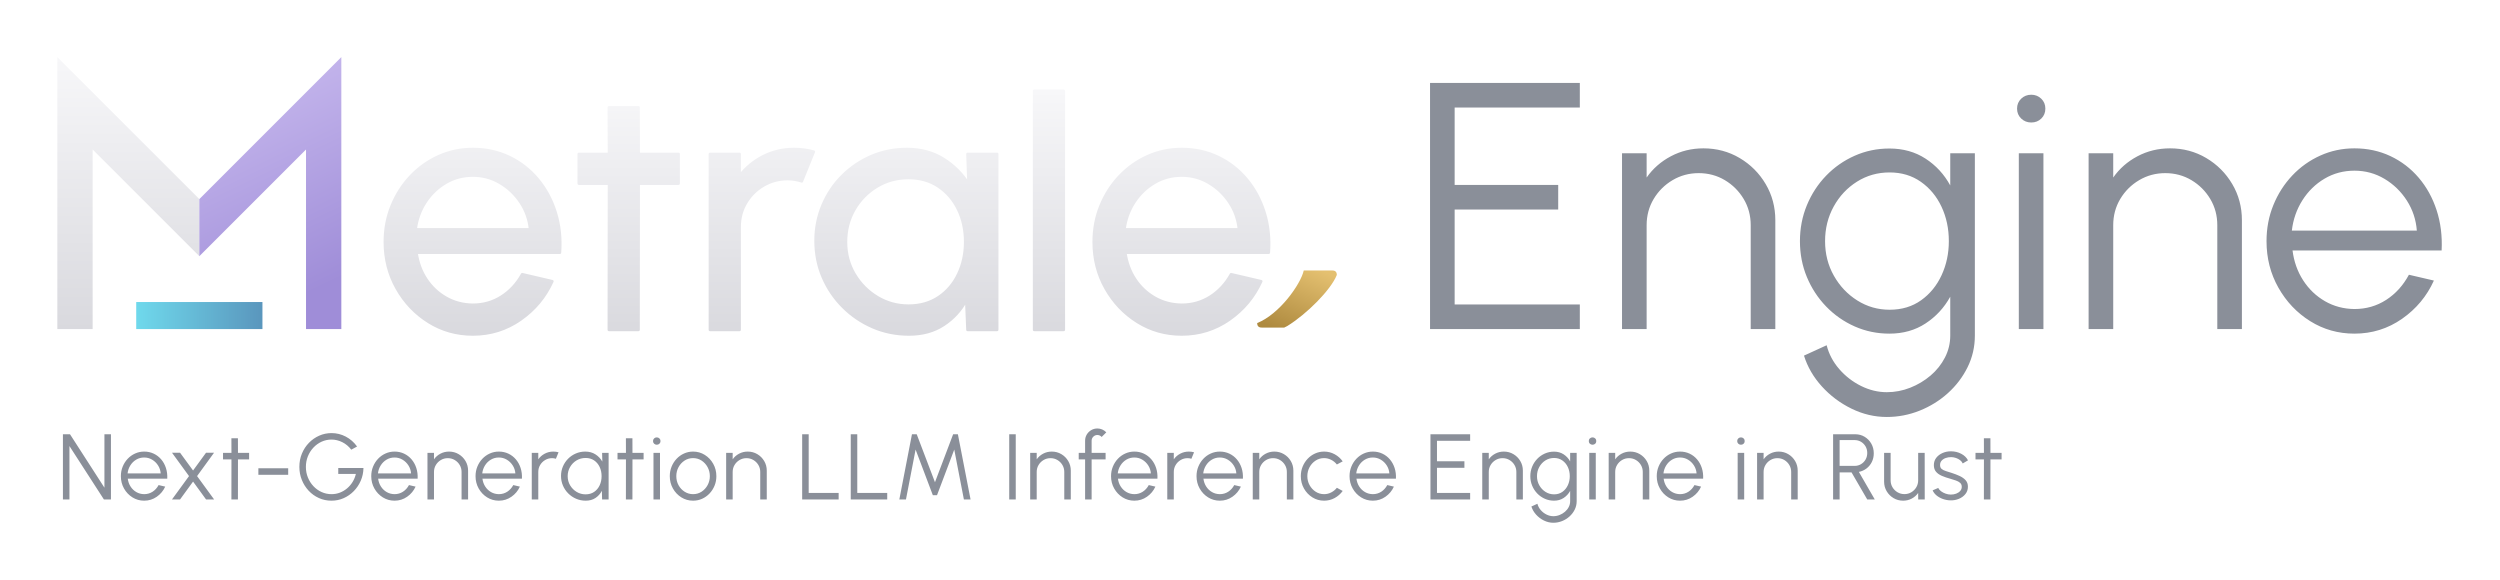
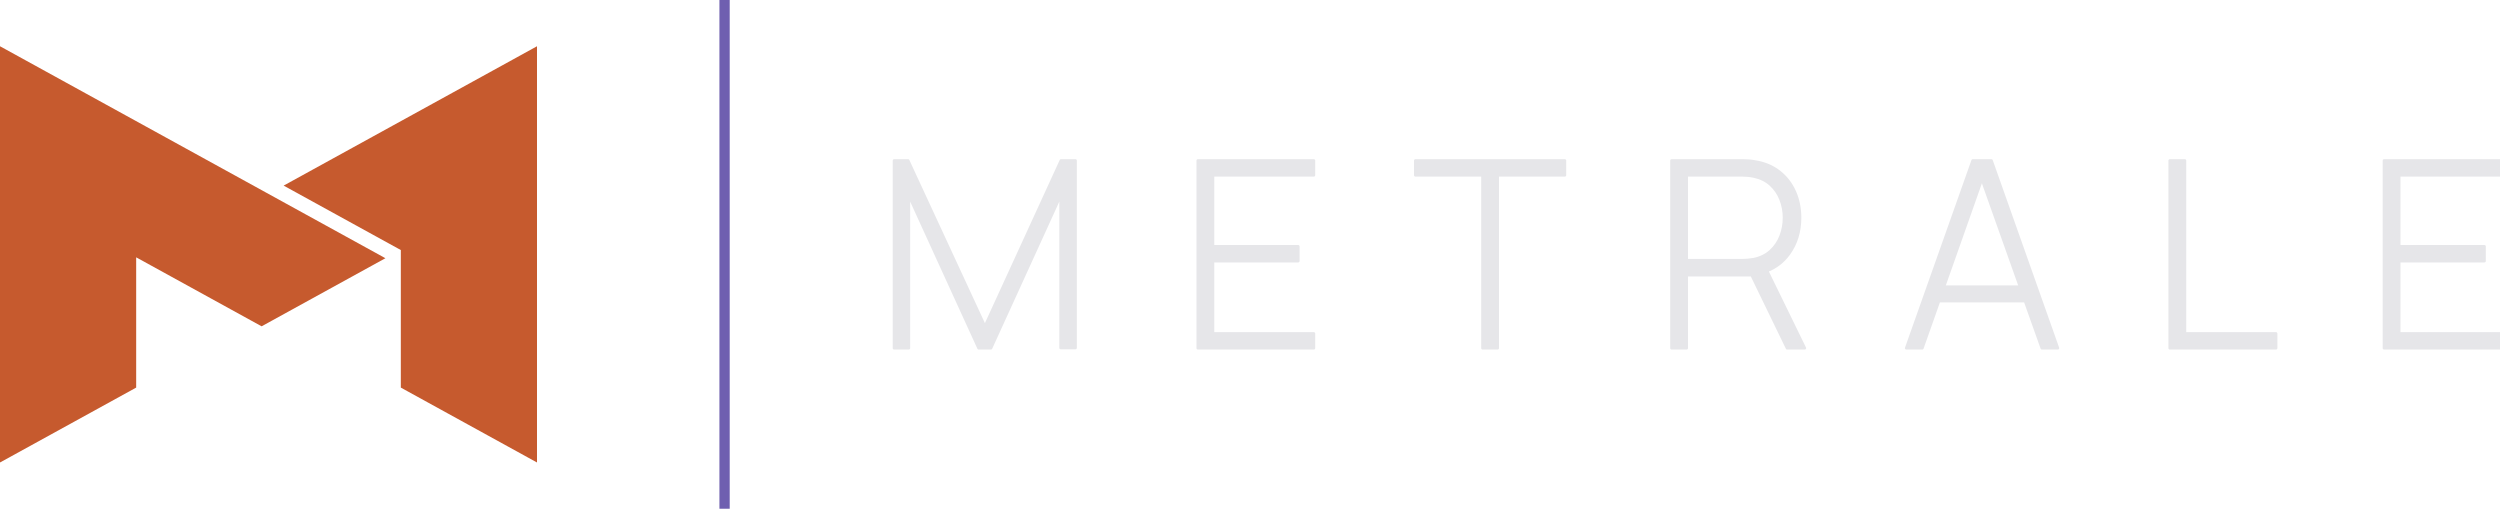
- <svg xmlns="http://www.w3.org/2000/svg" viewBox="-76 -76 3326.9 771.8" width="720" height="167" role="img" aria-label="Metrale Engine">
-   <defs>
-     <linearGradient id="dv" x1="0" y1="0" x2="0.25" y2="1">
-       <stop offset="0" stop-color="#CDBFF1" />
-       <stop offset="1" stop-color="#9F8DD8" />
-     </linearGradient>
-     <linearGradient id="dc" x1="0" y1="0" x2="1" y2="0">
-       <stop offset="0" stop-color="#6FD9EC" />
-       <stop offset="1" stop-color="#5A96BD" />
-     </linearGradient>
-     <linearGradient id="dg" x1="0.8" y1="0" x2="0.2" y2="1">
-       <stop offset="0" stop-color="#E4C070" />
-       <stop offset="1" stop-color="#AE8A3F" />
-     </linearGradient>
-     <linearGradient id="dw" x1="0" y1="0" x2="0" y2="1">
-       <stop offset="0" stop-color="#F7F7F9" />
-       <stop offset="1" stop-color="#D9D9DE" />
-     </linearGradient>
-   </defs>
-   <path d="M0 0L189 189L189 265L47 123L47 362L0 362Z" fill="url(#dw)" />
-   <path d="M378 0L189 189L189 265L331 123L331 362L378 362Z" fill="url(#dv)" />
-   <rect x="105" y="326" width="168" height="36" fill="url(#dc)" />
-   <path d="M553.04 369.08L553.04 369.08Q520.75 369.08 494.19 352.47Q467.63 335.86 451.83 307.89Q436.04 279.93 436.04 246L436.04 246Q436.04 220.26 445.17 197.91Q454.29 175.57 470.32 158.60Q486.35 141.64 507.64 132.04Q528.94 122.45 553.04 122.45L553.04 122.45Q579.48 122.45 601.60 133.09Q623.71 143.74 639.50 162.70Q655.30 181.65 663.14 206.69Q670.98 231.73 668.87 260.27L668.87 260.27L477.93 260.27Q480.73 280.16 491.03 295.73Q501.33 311.29 517.36 320.41Q533.38 329.54 553.04 329.77L553.04 329.77Q574.10 329.77 591.18 318.89Q608.26 308.01 618.79 289.06L618.79 289.06L658.81 298.42Q644.77 329.54 616.45 349.31Q588.14 369.08 553.04 369.08ZM476.76 229.39L476.76 229.39L629.32 229.39Q627.45 209.73 616.69 193.47Q605.92 177.20 589.31 167.38Q572.70 157.55 553.04 157.55L553.04 157.55Q533.38 157.55 517.00 167.14Q500.62 176.74 489.98 193.00Q479.33 209.26 476.76 229.39ZM826.82 129L826.82 168.31L773.70 168.31L773.47 363L734.16 363L734.39 168.31L694.14 168.31L694.14 129L734.39 129L734.16 67L773.47 67L773.70 129L826.82 129ZM908.02 363L868.71 363L868.71 129L908.02 129L908.02 158.25Q920.42 141.87 939.37 132.16Q958.33 122.45 980.56 122.45L980.56 122.45Q994.13 122.45 1006.77 125.96L1006.77 125.96L990.85 165.27Q981.26 162.23 972.13 162.23L972.13 162.23Q954.58 162.23 939.96 170.77Q925.33 179.31 916.68 193.82Q908.02 208.33 908.02 226.11L908.02 226.11L908.02 363ZM1212.92 169.01L1211.52 129L1250.83 129L1250.83 363L1211.52 363L1209.88 323.45Q1198.88 343.81 1179.58 356.45Q1160.27 369.08 1133.59 369.08L1133.59 369.08Q1107.85 369.08 1085.39 359.37Q1062.93 349.66 1045.73 332.46Q1028.53 315.26 1018.93 292.80Q1009.34 270.34 1009.34 244.36L1009.34 244.36Q1009.34 219.32 1018.70 197.09Q1028.06 174.86 1044.79 158.13Q1061.52 141.40 1083.52 131.92Q1105.51 122.45 1130.79 122.45L1130.79 122.45Q1158.40 122.45 1179.22 135.43Q1200.05 148.42 1212.92 169.01L1212.92 169.01ZM1132.89 330.94L1132.89 330.94Q1156.06 330.94 1173.02 319.59Q1189.99 308.24 1199.23 288.82Q1208.47 269.40 1208.47 246L1208.47 246Q1208.47 222.13 1199.11 202.83Q1189.75 183.52 1172.79 172.17Q1155.82 160.82 1132.89 160.82L1132.89 160.82Q1109.73 160.82 1090.77 172.29Q1071.82 183.76 1060.70 203.06Q1049.59 222.37 1049.59 246L1049.59 246Q1049.59 269.63 1061.05 288.94Q1072.52 308.24 1091.47 319.59Q1110.43 330.94 1132.89 330.94ZM1339.51 363L1300.20 363L1300.20 45L1339.51 45L1339.51 363ZM1496.53 369.08L1496.53 369.08Q1464.24 369.08 1437.68 352.47Q1411.12 335.86 1395.32 307.89Q1379.53 279.93 1379.53 246L1379.53 246Q1379.53 220.26 1388.65 197.91Q1397.78 175.57 1413.81 158.60Q1429.84 141.64 1451.13 132.04Q1472.43 122.45 1496.53 122.45L1496.53 122.45Q1522.97 122.45 1545.08 133.09Q1567.20 143.74 1582.99 162.70Q1598.79 181.65 1606.63 206.69Q1614.46 231.73 1612.36 260.27L1612.36 260.27L1421.41 260.27Q1424.22 280.16 1434.52 295.73Q1444.81 311.29 1460.84 320.41Q1476.87 329.54 1496.53 329.77L1496.53 329.77Q1517.59 329.77 1534.67 318.89Q1551.75 308.01 1562.28 289.06L1562.28 289.06L1602.30 298.42Q1588.26 329.54 1559.94 349.31Q1531.63 369.08 1496.53 369.08ZM1420.24 229.39L1420.24 229.39L1572.81 229.39Q1570.94 209.73 1560.18 193.47Q1549.41 177.20 1532.80 167.38Q1516.18 157.55 1496.53 157.55L1496.53 157.55Q1476.87 157.55 1460.49 167.14Q1444.11 176.74 1433.47 193.00Q1422.82 209.26 1420.24 229.39Z" fill="url(#dw)" stroke="url(#dw)" stroke-width="3.6" stroke-linejoin="round" />
-   <path d="M1659 284L1697 284C1701 284 1703 286 1703 290C1695 310 1663 342 1637 358L1633 360L1603 360C1599 360 1597 358 1597 354C1627 342 1655 302 1659 284Z" fill="url(#dg)" />
-   <g transform="translate(1799 362)">
-     <path d="M227.45 0L28.08 0L28.08 -327.6L227.45 -327.6L227.45 -294.84L60.84 -294.84L60.84 -191.88L198.67 -191.88L198.67 -159.12L60.84 -159.12L60.84 -32.76L227.45 -32.76L227.45 0M487.66 -144.85L487.66 -144.85L487.66 0L454.9 0L454.9 -138.29Q454.9 -157.48 445.54 -173.16Q436.18 -188.84 420.5 -198.2Q404.82 -207.56 385.63 -207.56L385.63 -207.56Q366.68 -207.56 350.88 -198.2Q335.09 -188.84 325.73 -173.16Q316.37 -157.48 316.37 -138.29L316.37 -138.29L316.37 0L283.61 0L283.61 -234L316.37 -234L316.37 -201.71Q328.77 -219.49 348.66 -230.02Q368.55 -240.55 391.95 -240.55L391.95 -240.55Q418.39 -240.55 440.15 -227.68Q461.92 -214.81 474.79 -193.05Q487.66 -171.29 487.66 -144.85M720.49 -191.18L720.49 -234L753.25 -234L753.25 8.66Q753.25 31.12 743.54 50.78Q733.82 70.43 717.33 85.29Q700.83 100.15 679.77 108.58Q658.71 117 636.01 117L636.01 117Q611.68 117 588.98 105.89Q566.28 94.77 549.55 76.28Q532.82 57.8 525.8 35.33L525.8 35.33L555.98 21.53Q560.43 39.08 572.72 53.24Q585 67.39 601.73 75.7Q618.46 84.01 636.01 84.01L636.01 84.01Q652.16 84.01 667.25 78.04Q682.34 72.07 694.4 61.78Q706.45 51.48 713.47 37.79Q720.49 24.1 720.49 8.66L720.49 8.66L720.49 -43.06Q708.32 -21.06 687.61 -7.49Q666.9 6.08 639.52 6.08L639.52 6.08Q614.95 6.08 593.31 -3.51Q571.66 -13.1 555.28 -30.07Q538.9 -47.03 529.66 -69.26Q520.42 -91.49 520.42 -117L520.42 -117Q520.42 -142.51 529.66 -164.85Q538.9 -187.2 555.28 -204.17Q571.66 -221.13 593.31 -230.72Q614.95 -240.32 639.52 -240.32L639.52 -240.32Q666.9 -240.32 687.61 -226.86Q708.32 -213.41 720.49 -191.18L720.49 -191.18M639.76 -25.74L639.76 -25.74Q664.09 -25.74 681.76 -38.38Q699.43 -51.01 709.02 -71.84Q718.61 -92.66 718.61 -117L718.61 -117Q718.61 -142.04 708.9 -162.75Q699.19 -183.46 681.41 -195.98Q663.62 -208.49 639.76 -208.49L639.76 -208.49Q615.89 -208.49 596.35 -196.21Q576.81 -183.92 565.34 -163.1Q553.88 -142.27 553.88 -117L553.88 -117Q553.88 -91.73 565.58 -71.02Q577.28 -50.31 596.82 -38.03Q616.36 -25.74 639.76 -25.74M811.75 0L811.75 -234L844.51 -234L844.51 0L811.75 0M828.36 -274.95L828.36 -274.95Q820.4 -274.95 814.91 -280.22Q809.41 -285.48 809.41 -293.44L809.41 -293.44Q809.41 -301.39 814.91 -306.66Q820.4 -311.92 828.36 -311.92L828.36 -311.92Q836.08 -311.92 841.58 -306.66Q847.08 -301.39 847.08 -293.44L847.08 -293.44Q847.08 -285.48 841.7 -280.22Q836.32 -274.95 828.36 -274.95M1108.69 -144.85L1108.69 -144.85L1108.69 0L1075.93 0L1075.93 -138.29Q1075.93 -157.48 1066.57 -173.16Q1057.21 -188.84 1041.53 -198.2Q1025.86 -207.56 1006.67 -207.56L1006.67 -207.56Q987.71 -207.56 971.92 -198.2Q956.12 -188.84 946.76 -173.16Q937.4 -157.48 937.4 -138.29L937.4 -138.29L937.4 0L904.64 0L904.64 -234L937.4 -234L937.4 -201.71Q949.81 -219.49 969.7 -230.02Q989.59 -240.55 1012.99 -240.55L1012.99 -240.55Q1039.43 -240.55 1061.19 -227.68Q1082.95 -214.81 1095.82 -193.05Q1108.69 -171.29 1108.69 -144.85M1258.45 6.08L1258.45 6.08Q1226.16 6.08 1199.6 -10.53Q1173.04 -27.14 1157.25 -55.11Q1141.45 -83.07 1141.45 -117L1141.45 -117Q1141.45 -142.74 1150.58 -165.09Q1159.7 -187.43 1175.73 -204.4Q1191.76 -221.36 1213.06 -230.96Q1234.35 -240.55 1258.45 -240.55L1258.45 -240.55Q1284.43 -240.55 1306.3 -230.26Q1328.18 -219.96 1343.98 -201.47Q1359.77 -182.99 1367.85 -158.18Q1375.92 -133.38 1374.52 -104.6L1374.52 -104.6L1176.08 -104.6Q1178.89 -82.37 1190.24 -64.82Q1201.59 -47.27 1219.26 -37.09Q1236.92 -26.91 1258.45 -26.68L1258.45 -26.68Q1281.85 -26.68 1300.69 -38.84Q1319.53 -51.01 1330.99 -72.31L1330.99 -72.31L1364.22 -64.58Q1350.18 -33.46 1321.87 -13.69Q1293.55 6.08 1258.45 6.08M1175.15 -131.04L1175.15 -131.04L1341.52 -131.04Q1339.88 -152.8 1328.3 -170.94Q1316.72 -189.07 1298.47 -199.95Q1280.21 -210.83 1258.45 -210.83L1258.45 -210.83Q1236.69 -210.83 1218.67 -200.19Q1200.65 -189.54 1189.19 -171.4Q1177.72 -153.27 1175.15 -131.04" fill="#8A8F99" />
-   </g>
-   <g transform="translate(0 588.8)">
-     <path d="M16.12 0L7.44 0L7.44 -86.8L16.86 -86.8L62.68 -15.69L62.68 -86.8L71.36 -86.8L71.36 0L62 0L16.12 -71.11L16.12 0M115.57 1.61L115.57 1.61Q107.01 1.61 99.98 -2.79Q92.94 -7.19 88.75 -14.6Q84.57 -22.01 84.57 -31L84.57 -31Q84.57 -37.82 86.99 -43.74Q89.4 -49.66 93.65 -54.16Q97.9 -58.65 103.54 -61.19Q109.18 -63.74 115.57 -63.74L115.57 -63.74Q122.45 -63.74 128.25 -61.01Q134.04 -58.28 138.23 -53.38Q142.41 -48.48 144.55 -41.91Q146.69 -35.34 146.32 -27.71L146.32 -27.71L93.74 -27.71Q94.49 -21.82 97.5 -17.17Q100.5 -12.52 105.18 -9.83Q109.86 -7.13 115.57 -7.07L115.57 -7.07Q121.77 -7.07 126.76 -10.29Q131.75 -13.52 134.79 -19.16L134.79 -19.16L143.59 -17.11Q139.87 -8.87 132.37 -3.63Q124.87 1.61 115.57 1.61M93.5 -34.72L93.5 -34.72L137.58 -34.72Q137.14 -40.49 134.07 -45.29Q131.01 -50.1 126.17 -52.98Q121.33 -55.86 115.57 -55.86L115.57 -55.86Q109.8 -55.86 105.03 -53.04Q100.25 -50.22 97.22 -45.41Q94.18 -40.61 93.5 -34.72M163.31 0L152.58 0L175.27 -31.12L152.64 -62.19L163.37 -62.19L180.67 -38.56L197.9 -62.19L208.57 -62.19L186 -31.12L208.69 0L197.97 0L180.67 -23.81L163.31 0M255.25 -62L255.25 -53.32L240.44 -53.32L240.37 0L231.69 0L231.76 -53.32L220.53 -53.32L220.53 -62L231.76 -62L231.69 -81.47L240.37 -81.47L240.44 -62L255.25 -62M267.59 -32.86L267.59 -41.54L307.27 -41.54L307.27 -32.86L267.59 -32.86M364.87 1.61L364.87 1.61Q355.94 1.61 348.16 -1.89Q340.38 -5.39 334.55 -11.62Q328.72 -17.86 325.44 -26.01Q322.15 -34.16 322.15 -43.46L322.15 -43.46Q322.15 -52.95 325.56 -61.13Q328.97 -69.32 334.92 -75.42Q340.88 -81.53 348.6 -84.94Q356.31 -88.35 364.99 -88.35L364.99 -88.35Q374.98 -88.35 383.87 -83.7Q392.77 -79.05 398.97 -70.49L398.97 -70.49L391.22 -66.28Q386.26 -72.79 379.29 -76.26Q372.31 -79.73 364.93 -79.73L364.93 -79.73Q357.93 -79.73 351.76 -76.91Q345.59 -74.09 340.88 -69.07Q336.16 -64.05 333.5 -57.47Q330.83 -50.9 330.83 -43.34L330.83 -43.34Q330.83 -35.84 333.5 -29.26Q336.16 -22.69 340.85 -17.7Q345.53 -12.71 351.73 -9.89Q357.93 -7.07 364.99 -7.07L364.99 -7.07Q370.82 -7.07 376.06 -9.08Q381.3 -11.1 385.64 -14.76Q389.98 -18.41 392.99 -23.31Q395.99 -28.21 397.36 -33.98L397.36 -33.98L373.92 -33.98L373.92 -41.85L407.46 -41.85Q407.28 -32.86 403.87 -24.99Q400.46 -17.11 394.6 -11.13Q388.74 -5.15 381.15 -1.77Q373.55 1.61 364.87 1.61M448.82 1.61L448.82 1.61Q440.26 1.61 433.23 -2.79Q426.19 -7.19 422 -14.6Q417.82 -22.01 417.82 -31L417.82 -31Q417.82 -37.82 420.24 -43.74Q422.65 -49.66 426.9 -54.16Q431.15 -58.65 436.79 -61.19Q442.43 -63.74 448.82 -63.74L448.82 -63.74Q455.7 -63.74 461.5 -61.01Q467.29 -58.28 471.48 -53.38Q475.66 -48.48 477.8 -41.91Q479.94 -35.34 479.57 -27.71L479.57 -27.71L426.99 -27.71Q427.74 -21.82 430.75 -17.17Q433.75 -12.52 438.43 -9.83Q443.11 -7.13 448.82 -7.07L448.82 -7.07Q455.02 -7.07 460.01 -10.29Q465 -13.52 468.04 -19.16L468.04 -19.16L476.84 -17.11Q473.12 -8.87 465.62 -3.63Q458.12 1.61 448.82 1.61M426.75 -34.72L426.75 -34.72L470.83 -34.72Q470.39 -40.49 467.33 -45.29Q464.26 -50.1 459.42 -52.98Q454.58 -55.86 448.82 -55.86L448.82 -55.86Q443.05 -55.86 438.28 -53.04Q433.5 -50.22 430.47 -45.41Q427.43 -40.61 426.75 -34.72M546.72 -38.38L546.72 -38.38L546.72 0L538.04 0L538.04 -36.64Q538.04 -41.73 535.56 -45.88Q533.08 -50.03 528.92 -52.51Q524.77 -54.99 519.68 -54.99L519.68 -54.99Q514.66 -54.99 510.48 -52.51Q506.29 -50.03 503.81 -45.88Q501.33 -41.73 501.33 -36.64L501.33 -36.64L501.33 0L492.65 0L492.65 -62L501.33 -62L501.33 -53.44Q504.62 -58.16 509.89 -60.95Q515.16 -63.74 521.36 -63.74L521.36 -63.74Q528.36 -63.74 534.13 -60.33Q539.9 -56.92 543.31 -51.15Q546.72 -45.38 546.72 -38.38M587.64 1.61L587.64 1.61Q579.08 1.61 572.04 -2.79Q565.01 -7.19 560.82 -14.6Q556.64 -22.01 556.64 -31L556.64 -31Q556.64 -37.82 559.05 -43.74Q561.47 -49.66 565.72 -54.16Q569.97 -58.65 575.61 -61.19Q581.25 -63.74 587.64 -63.74L587.64 -63.74Q594.52 -63.74 600.32 -61.01Q606.11 -58.28 610.3 -53.38Q614.48 -48.48 616.62 -41.91Q618.76 -35.34 618.39 -27.71L618.39 -27.71L565.81 -27.71Q566.56 -21.82 569.56 -17.17Q572.57 -12.52 577.25 -9.83Q581.93 -7.13 587.64 -7.07L587.64 -7.07Q593.84 -7.07 598.83 -10.29Q603.82 -13.52 606.86 -19.16L606.86 -19.16L615.66 -17.11Q611.94 -8.87 604.44 -3.63Q596.94 1.61 587.64 1.61M565.56 -34.72L565.56 -34.72L609.65 -34.72Q609.21 -40.49 606.14 -45.29Q603.07 -50.1 598.24 -52.98Q593.4 -55.86 587.64 -55.86L587.64 -55.86Q581.87 -55.86 577.1 -53.04Q572.32 -50.22 569.28 -45.41Q566.25 -40.61 565.56 -34.72M640.15 0L631.47 0L631.47 -62L640.15 -62L640.15 -53.44Q643.44 -58.16 648.71 -60.95Q653.98 -63.74 660.18 -63.74L660.18 -63.74Q663.77 -63.74 667.12 -62.81L667.12 -62.81L663.59 -54.19Q660.98 -54.99 658.5 -54.99L658.5 -54.99Q653.48 -54.99 649.3 -52.51Q645.11 -50.03 642.63 -45.88Q640.15 -41.73 640.15 -36.64L640.15 -36.64L640.15 0M725.4 -50.41L725.09 -62L733.77 -62L733.77 0L725.09 0L724.78 -11.53Q721.74 -5.64 716.29 -2.01Q710.83 1.61 703.27 1.61L703.27 1.61Q696.45 1.61 690.49 -0.96Q684.54 -3.53 680.02 -8.06Q675.49 -12.59 672.95 -18.54Q670.41 -24.49 670.41 -31.31L670.41 -31.31Q670.41 -38.01 672.92 -43.9Q675.43 -49.79 679.86 -54.25Q684.29 -58.71 690.15 -61.22Q696.01 -63.74 702.71 -63.74L702.71 -63.74Q710.46 -63.74 716.22 -60.05Q721.99 -56.36 725.4 -50.41L725.4 -50.41M703.08 -6.82L703.08 -6.82Q709.71 -6.82 714.49 -10.07Q719.26 -13.33 721.84 -18.85Q724.41 -24.37 724.41 -31L724.41 -31Q724.41 -37.82 721.8 -43.31Q719.2 -48.79 714.43 -52.02Q709.65 -55.24 703.08 -55.24L703.08 -55.24Q696.51 -55.24 691.08 -51.99Q685.66 -48.73 682.47 -43.21Q679.27 -37.7 679.27 -31L679.27 -31Q679.27 -24.24 682.56 -18.75Q685.84 -13.27 691.27 -10.04Q696.69 -6.82 703.08 -6.82M780.33 -62L780.33 -53.32L765.51 -53.32L765.45 0L756.77 0L756.83 -53.32L745.61 -53.32L745.61 -62L756.83 -62L756.77 -81.47L765.45 -81.47L765.51 -62L780.33 -62M793.48 0L793.48 -62L802.16 -62L802.16 0L793.48 0M797.88 -72.85L797.88 -72.85Q795.77 -72.85 794.31 -74.24Q792.86 -75.64 792.86 -77.75L792.86 -77.75Q792.86 -79.86 794.31 -81.25Q795.77 -82.65 797.88 -82.65L797.88 -82.65Q799.92 -82.65 801.38 -81.25Q802.84 -79.86 802.84 -77.75L802.84 -77.75Q802.84 -75.64 801.41 -74.24Q799.99 -72.85 797.88 -72.85M846.18 1.61L846.18 1.61Q837.62 1.61 830.58 -2.79Q823.55 -7.19 819.36 -14.6Q815.18 -22.01 815.18 -31L815.18 -31Q815.18 -37.82 817.59 -43.74Q820.01 -49.66 824.26 -54.16Q828.51 -58.65 834.15 -61.19Q839.79 -63.74 846.18 -63.74L846.18 -63.74Q854.73 -63.74 861.77 -59.33Q868.81 -54.93 872.99 -47.49Q877.18 -40.05 877.18 -31L877.18 -31Q877.18 -24.24 874.76 -18.35Q872.34 -12.46 868.09 -7.97Q863.85 -3.47 858.24 -0.93Q852.62 1.61 846.18 1.61M846.18 -7.07L846.18 -7.07Q852.5 -7.07 857.55 -10.38Q862.61 -13.7 865.55 -19.16Q868.5 -24.61 868.5 -31L868.5 -31Q868.5 -37.51 865.52 -43Q862.54 -48.48 857.49 -51.77Q852.44 -55.06 846.18 -55.06L846.18 -55.06Q839.85 -55.06 834.8 -51.74Q829.75 -48.42 826.8 -42.97Q823.86 -37.51 823.86 -31L823.86 -31Q823.86 -24.3 826.89 -18.88Q829.93 -13.45 835.02 -10.26Q840.1 -7.07 846.18 -7.07M944.26 -38.38L944.26 -38.38L944.26 0L935.58 0L935.58 -36.64Q935.58 -41.73 933.1 -45.88Q930.62 -50.03 926.47 -52.51Q922.31 -54.99 917.23 -54.99L917.23 -54.99Q912.21 -54.99 908.02 -52.51Q903.84 -50.03 901.36 -45.88Q898.88 -41.73 898.88 -36.64L898.88 -36.64L898.88 0L890.2 0L890.2 -62L898.88 -62L898.88 -53.44Q902.16 -58.16 907.43 -60.95Q912.7 -63.74 918.9 -63.74L918.9 -63.74Q925.91 -63.74 931.67 -60.33Q937.44 -56.92 940.85 -51.15Q944.26 -45.38 944.26 -38.38M1039.93 0L991.38 0L991.38 -86.8L1000.06 -86.8L1000.06 -8.68L1039.93 -8.68L1039.93 0M1104.59 0L1056.05 0L1056.05 -86.8L1064.73 -86.8L1064.73 -8.68L1104.59 -8.68L1104.59 0M1129.52 0L1120.71 0L1137.51 -86.8L1143.84 -86.8L1168.14 -22.94L1192.32 -86.8L1198.65 -86.8L1215.51 0L1206.64 0L1193.81 -66.4L1170.87 -5.7L1165.29 -5.7L1142.35 -66.4L1129.52 0M1275.65 0L1266.97 0L1266.97 -86.8L1275.65 -86.8L1275.65 0M1348.93 -38.38L1348.93 -38.38L1348.93 0L1340.25 0L1340.25 -36.64Q1340.25 -41.73 1337.77 -45.88Q1335.29 -50.03 1331.14 -52.51Q1326.99 -54.99 1321.9 -54.99L1321.9 -54.99Q1316.88 -54.99 1312.7 -52.51Q1308.51 -50.03 1306.03 -45.88Q1303.55 -41.73 1303.55 -36.64L1303.55 -36.64L1303.55 0L1294.87 0L1294.87 -62L1303.55 -62L1303.55 -53.44Q1306.84 -58.16 1312.11 -60.95Q1317.38 -63.74 1323.58 -63.74L1323.58 -63.74Q1330.58 -63.74 1336.35 -60.33Q1342.11 -56.92 1345.52 -51.15Q1348.93 -45.38 1348.93 -38.38M1376.65 -78.18L1376.65 -78.18L1376.65 -62L1395.25 -62L1395.25 -53.32L1376.65 -53.32L1376.65 0L1367.97 0L1367.97 -53.32L1359.47 -53.32L1359.47 -62L1367.97 -62L1367.97 -78.18Q1367.97 -82.71 1370.17 -86.4Q1372.37 -90.09 1376.09 -92.29Q1379.81 -94.49 1384.34 -94.49L1384.34 -94.49Q1387.62 -94.49 1390.69 -93.19Q1393.76 -91.88 1396.18 -89.34L1396.18 -89.34L1389.98 -83.2Q1388.99 -84.44 1387.47 -85.13Q1385.95 -85.81 1384.34 -85.81L1384.34 -85.81Q1381.17 -85.81 1378.91 -83.58Q1376.65 -81.34 1376.65 -78.18M1433.5 1.61L1433.5 1.61Q1424.95 1.61 1417.91 -2.79Q1410.87 -7.19 1406.69 -14.6Q1402.5 -22.01 1402.5 -31L1402.5 -31Q1402.5 -37.82 1404.92 -43.74Q1407.34 -49.66 1411.59 -54.16Q1415.83 -58.65 1421.47 -61.19Q1427.12 -63.74 1433.5 -63.74L1433.5 -63.74Q1440.38 -63.74 1446.18 -61.01Q1451.98 -58.28 1456.16 -53.38Q1460.35 -48.48 1462.49 -41.91Q1464.63 -35.34 1464.25 -27.71L1464.25 -27.71L1411.68 -27.71Q1412.42 -21.82 1415.43 -17.17Q1418.44 -12.52 1423.12 -9.83Q1427.8 -7.13 1433.5 -7.07L1433.5 -7.07Q1439.7 -7.07 1444.69 -10.29Q1449.68 -13.52 1452.72 -19.16L1452.72 -19.16L1461.53 -17.11Q1457.81 -8.87 1450.3 -3.63Q1442.8 1.61 1433.5 1.61M1411.43 -34.72L1411.43 -34.72L1455.51 -34.72Q1455.08 -40.49 1452.01 -45.29Q1448.94 -50.1 1444.1 -52.98Q1439.27 -55.86 1433.5 -55.86L1433.5 -55.86Q1427.74 -55.86 1422.96 -53.04Q1418.19 -50.22 1415.15 -45.41Q1412.11 -40.61 1411.43 -34.72M1486.02 0L1477.34 0L1477.34 -62L1486.02 -62L1486.02 -53.44Q1489.3 -58.16 1494.57 -60.95Q1499.84 -63.74 1506.04 -63.74L1506.04 -63.74Q1509.64 -63.74 1512.99 -62.81L1512.99 -62.81L1509.45 -54.19Q1506.85 -54.99 1504.37 -54.99L1504.37 -54.99Q1499.35 -54.99 1495.16 -52.51Q1490.98 -50.03 1488.5 -45.88Q1486.02 -41.73 1486.02 -36.64L1486.02 -36.64L1486.02 0M1547.27 1.61L1547.27 1.61Q1538.72 1.61 1531.68 -2.79Q1524.64 -7.19 1520.46 -14.6Q1516.27 -22.01 1516.27 -31L1516.27 -31Q1516.27 -37.82 1518.69 -43.74Q1521.11 -49.66 1525.36 -54.16Q1529.6 -58.65 1535.24 -61.19Q1540.89 -63.74 1547.27 -63.74L1547.27 -63.74Q1554.15 -63.74 1559.95 -61.01Q1565.75 -58.28 1569.93 -53.38Q1574.12 -48.48 1576.26 -41.91Q1578.4 -35.34 1578.02 -27.71L1578.02 -27.71L1525.45 -27.71Q1526.19 -21.82 1529.2 -17.17Q1532.21 -12.52 1536.89 -9.83Q1541.57 -7.13 1547.27 -7.07L1547.27 -7.07Q1553.47 -7.07 1558.46 -10.29Q1563.45 -13.52 1566.49 -19.16L1566.49 -19.16L1575.3 -17.11Q1571.58 -8.87 1564.07 -3.63Q1556.57 1.61 1547.27 1.61M1525.2 -34.72L1525.2 -34.72L1569.28 -34.72Q1568.85 -40.49 1565.78 -45.29Q1562.71 -50.1 1557.87 -52.98Q1553.04 -55.86 1547.27 -55.86L1547.27 -55.86Q1541.51 -55.86 1536.73 -53.04Q1531.96 -50.22 1528.92 -45.41Q1525.88 -40.61 1525.2 -34.72M1645.17 -38.38L1645.17 -38.38L1645.17 0L1636.49 0L1636.49 -36.64Q1636.49 -41.73 1634.01 -45.88Q1631.53 -50.03 1627.38 -52.51Q1623.22 -54.99 1618.14 -54.99L1618.14 -54.99Q1613.12 -54.99 1608.93 -52.51Q1604.75 -50.03 1602.27 -45.88Q1599.79 -41.73 1599.79 -36.64L1599.79 -36.64L1599.79 0L1591.11 0L1591.11 -62L1599.79 -62L1599.79 -53.44Q1603.07 -58.16 1608.34 -60.95Q1613.61 -63.74 1619.81 -63.74L1619.81 -63.74Q1626.82 -63.74 1632.58 -60.33Q1638.35 -56.92 1641.76 -51.15Q1645.17 -45.38 1645.17 -38.38M1703.08 -15.56L1703.08 -15.56L1710.83 -11.35Q1706.61 -5.46 1700.13 -1.92Q1693.65 1.61 1686.09 1.61L1686.09 1.61Q1677.53 1.61 1670.5 -2.79Q1663.46 -7.19 1659.28 -14.6Q1655.09 -22.01 1655.09 -31L1655.09 -31Q1655.09 -37.82 1657.51 -43.74Q1659.93 -49.66 1664.17 -54.16Q1668.42 -58.65 1674.06 -61.19Q1679.7 -63.74 1686.09 -63.74L1686.09 -63.74Q1693.65 -63.74 1700.13 -60.2Q1706.61 -56.67 1710.83 -50.72L1710.83 -50.72L1703.08 -46.56Q1699.85 -50.65 1695.33 -52.85Q1690.8 -55.06 1686.09 -55.06L1686.09 -55.06Q1679.83 -55.06 1674.74 -51.74Q1669.66 -48.42 1666.72 -42.97Q1663.77 -37.51 1663.77 -31L1663.77 -31Q1663.77 -24.49 1666.78 -19.03Q1669.78 -13.58 1674.87 -10.32Q1679.95 -7.07 1686.09 -7.07L1686.09 -7.07Q1691.17 -7.07 1695.64 -9.42Q1700.1 -11.78 1703.08 -15.56M1750.94 1.61L1750.94 1.61Q1742.39 1.61 1735.35 -2.79Q1728.31 -7.19 1724.13 -14.6Q1719.94 -22.01 1719.94 -31L1719.94 -31Q1719.94 -37.82 1722.36 -43.74Q1724.78 -49.66 1729.03 -54.16Q1733.27 -58.65 1738.91 -61.19Q1744.56 -63.74 1750.94 -63.74L1750.94 -63.74Q1757.82 -63.74 1763.62 -61.01Q1769.42 -58.28 1773.6 -53.38Q1777.79 -48.48 1779.93 -41.91Q1782.07 -35.34 1781.69 -27.71L1781.69 -27.71L1729.12 -27.71Q1729.86 -21.82 1732.87 -17.17Q1735.88 -12.52 1740.56 -9.83Q1745.24 -7.13 1750.94 -7.07L1750.94 -7.07Q1757.14 -7.07 1762.13 -10.29Q1767.12 -13.52 1770.16 -19.16L1770.16 -19.16L1778.97 -17.11Q1775.25 -8.87 1767.74 -3.63Q1760.24 1.61 1750.94 1.61M1728.87 -34.72L1728.87 -34.72L1772.95 -34.72Q1772.52 -40.49 1769.45 -45.29Q1766.38 -50.1 1761.54 -52.98Q1756.71 -55.86 1750.94 -55.86L1750.94 -55.86Q1745.18 -55.86 1740.4 -53.04Q1735.63 -50.22 1732.59 -45.41Q1729.55 -40.61 1728.87 -34.72M1880.46 0L1827.64 0L1827.64 -86.8L1880.46 -86.8L1880.46 -78.12L1836.32 -78.12L1836.32 -50.84L1872.83 -50.84L1872.83 -42.16L1836.32 -42.16L1836.32 -8.68L1880.46 -8.68L1880.46 0M1950.64 -38.38L1950.64 -38.38L1950.64 0L1941.96 0L1941.96 -36.64Q1941.96 -41.73 1939.48 -45.88Q1937 -50.03 1932.85 -52.51Q1928.7 -54.99 1923.61 -54.99L1923.61 -54.99Q1918.59 -54.99 1914.41 -52.51Q1910.22 -50.03 1907.74 -45.88Q1905.26 -41.73 1905.26 -36.64L1905.26 -36.64L1905.26 0L1896.58 0L1896.58 -62L1905.26 -62L1905.26 -53.44Q1908.55 -58.16 1913.82 -60.95Q1919.09 -63.74 1925.29 -63.74L1925.29 -63.74Q1932.29 -63.74 1938.06 -60.33Q1943.82 -56.92 1947.23 -51.15Q1950.64 -45.38 1950.64 -38.38M2013.57 -50.65L2013.57 -62L2022.25 -62L2022.25 2.29Q2022.25 8.25 2019.68 13.45Q2017.11 18.66 2012.74 22.6Q2008.37 26.54 2002.79 28.77Q1997.21 31 1991.19 31L1991.19 31Q1984.74 31 1978.73 28.06Q1972.72 25.11 1968.28 20.21Q1963.85 15.31 1961.99 9.36L1961.99 9.36L1969.99 5.7Q1971.17 10.35 1974.42 14.11Q1977.68 17.86 1982.11 20.06Q1986.54 22.26 1991.19 22.26L1991.19 22.26Q1995.47 22.26 1999.47 20.68Q2003.47 19.1 2006.66 16.37Q2009.85 13.64 2011.71 10.01Q2013.57 6.39 2013.57 2.29L2013.57 2.29L2013.57 -11.41Q2010.35 -5.58 2004.86 -1.98Q1999.38 1.61 1992.12 1.61L1992.12 1.61Q1985.61 1.61 1979.88 -0.93Q1974.14 -3.47 1969.8 -7.97Q1965.46 -12.46 1963.01 -18.35Q1960.56 -24.24 1960.56 -31L1960.56 -31Q1960.56 -37.76 1963.01 -43.68Q1965.46 -49.6 1969.8 -54.09Q1974.14 -58.59 1979.88 -61.13Q1985.61 -63.67 1992.12 -63.67L1992.12 -63.67Q1999.38 -63.67 2004.86 -60.11Q2010.35 -56.54 2013.57 -50.65L2013.57 -50.65M1992.18 -6.82L1992.18 -6.82Q1998.63 -6.82 2003.31 -10.17Q2007.99 -13.52 2010.54 -19.03Q2013.08 -24.55 2013.08 -31L2013.08 -31Q2013.08 -37.63 2010.51 -43.12Q2007.93 -48.61 2003.22 -51.92Q1998.51 -55.24 1992.18 -55.24L1992.18 -55.24Q1985.86 -55.24 1980.68 -51.99Q1975.51 -48.73 1972.47 -43.21Q1969.43 -37.7 1969.43 -31L1969.43 -31Q1969.43 -24.3 1972.53 -18.82Q1975.63 -13.33 1980.81 -10.07Q1985.98 -6.82 1992.18 -6.82M2038.99 0L2038.99 -62L2047.67 -62L2047.67 0L2038.99 0M2043.4 -72.85L2043.4 -72.85Q2041.29 -72.85 2039.83 -74.24Q2038.37 -75.64 2038.37 -77.75L2038.37 -77.75Q2038.37 -79.86 2039.83 -81.25Q2041.29 -82.65 2043.4 -82.65L2043.4 -82.65Q2045.44 -82.65 2046.9 -81.25Q2048.36 -79.86 2048.36 -77.75L2048.36 -77.75Q2048.36 -75.64 2046.93 -74.24Q2045.5 -72.85 2043.4 -72.85M2118.91 -38.38L2118.91 -38.38L2118.91 0L2110.23 0L2110.23 -36.64Q2110.23 -41.73 2107.75 -45.88Q2105.27 -50.03 2101.12 -52.51Q2096.96 -54.99 2091.88 -54.99L2091.88 -54.99Q2086.86 -54.99 2082.67 -52.51Q2078.49 -50.03 2076.01 -45.88Q2073.53 -41.73 2073.53 -36.64L2073.53 -36.64L2073.53 0L2064.85 0L2064.85 -62L2073.53 -62L2073.53 -53.44Q2076.81 -58.16 2082.08 -60.95Q2087.35 -63.74 2093.55 -63.74L2093.55 -63.74Q2100.56 -63.74 2106.33 -60.33Q2112.09 -56.92 2115.5 -51.15Q2118.91 -45.38 2118.91 -38.38M2159.83 1.61L2159.83 1.61Q2151.28 1.61 2144.24 -2.79Q2137.2 -7.19 2133.02 -14.6Q2128.83 -22.01 2128.83 -31L2128.83 -31Q2128.83 -37.82 2131.25 -43.74Q2133.67 -49.66 2137.92 -54.16Q2142.16 -58.65 2147.8 -61.19Q2153.45 -63.74 2159.83 -63.74L2159.83 -63.74Q2166.71 -63.74 2172.51 -61.01Q2178.31 -58.28 2182.49 -53.38Q2186.68 -48.48 2188.82 -41.91Q2190.96 -35.34 2190.58 -27.71L2190.58 -27.71L2138.01 -27.71Q2138.75 -21.82 2141.76 -17.17Q2144.77 -12.52 2149.45 -9.83Q2154.13 -7.13 2159.83 -7.07L2159.83 -7.07Q2166.03 -7.07 2171.02 -10.29Q2176.01 -13.52 2179.05 -19.16L2179.05 -19.16L2187.86 -17.11Q2184.14 -8.87 2176.63 -3.63Q2169.13 1.61 2159.83 1.61M2137.76 -34.72L2137.76 -34.72L2181.84 -34.72Q2181.41 -40.49 2178.34 -45.29Q2175.27 -50.1 2170.43 -52.98Q2165.6 -55.86 2159.83 -55.86L2159.83 -55.86Q2154.07 -55.86 2149.29 -53.04Q2144.52 -50.22 2141.48 -45.41Q2138.44 -40.61 2137.76 -34.72M2236.53 0L2236.53 -62L2245.21 -62L2245.21 0L2236.53 0M2240.93 -72.85L2240.93 -72.85Q2238.82 -72.85 2237.36 -74.24Q2235.91 -75.64 2235.91 -77.75L2235.91 -77.75Q2235.91 -79.86 2237.36 -81.25Q2238.82 -82.65 2240.93 -82.65L2240.93 -82.65Q2242.97 -82.65 2244.43 -81.25Q2245.89 -79.86 2245.89 -77.75L2245.89 -77.75Q2245.89 -75.64 2244.46 -74.24Q2243.04 -72.85 2240.93 -72.85M2316.44 -38.38L2316.44 -38.38L2316.44 0L2307.76 0L2307.76 -36.64Q2307.76 -41.73 2305.28 -45.88Q2302.8 -50.03 2298.65 -52.51Q2294.5 -54.99 2289.41 -54.99L2289.41 -54.99Q2284.39 -54.99 2280.21 -52.51Q2276.02 -50.03 2273.54 -45.88Q2271.06 -41.73 2271.06 -36.64L2271.06 -36.64L2271.06 0L2262.38 0L2262.38 -62L2271.06 -62L2271.06 -53.44Q2274.35 -58.16 2279.62 -60.95Q2284.89 -63.74 2291.09 -63.74L2291.09 -63.74Q2298.09 -63.74 2303.86 -60.33Q2309.62 -56.92 2313.03 -51.15Q2316.44 -45.38 2316.44 -38.38M2372.24 0L2363.56 0L2363.56 -86.8L2393.01 -86.8Q2399.96 -86.8 2405.54 -83.42Q2411.12 -80.04 2414.4 -74.31Q2417.69 -68.57 2417.69 -61.44L2417.69 -61.44Q2417.69 -55.06 2415.09 -49.85Q2412.48 -44.64 2407.99 -41.23Q2403.49 -37.82 2397.85 -36.7L2397.85 -36.7L2419.05 0L2409.01 0L2388.12 -36.02L2372.24 -36.02L2372.24 0M2372.24 -79.05L2372.24 -44.7L2392.27 -44.7Q2396.86 -44.7 2400.67 -46.96Q2404.48 -49.23 2406.75 -53.1Q2409.01 -56.98 2409.01 -61.88L2409.01 -61.88Q2409.01 -66.77 2406.75 -70.65Q2404.48 -74.52 2400.67 -76.79Q2396.86 -79.05 2392.27 -79.05L2392.27 -79.05L2372.24 -79.05M2431.45 -23.75L2431.45 -23.75L2431.45 -62L2440.13 -62L2440.13 -25.48Q2440.13 -20.4 2442.61 -16.24Q2445.09 -12.09 2449.28 -9.61Q2453.46 -7.13 2458.49 -7.13L2458.49 -7.13Q2463.57 -7.13 2467.69 -9.61Q2471.82 -12.09 2474.3 -16.24Q2476.78 -20.4 2476.78 -25.48L2476.78 -25.48L2476.78 -62L2485.46 -62L2485.52 0L2476.84 0L2476.78 -8.68Q2473.49 -3.97 2468.25 -1.18Q2463.01 1.61 2456.81 1.61L2456.81 1.61Q2449.81 1.61 2444.04 -1.8Q2438.27 -5.21 2434.86 -10.97Q2431.45 -16.74 2431.45 -23.75M2519.56 1.18L2519.56 1.18Q2514.47 1.05 2509.64 -0.68Q2504.8 -2.42 2501.2 -5.39Q2497.61 -8.37 2496.06 -12.15L2496.06 -12.15L2503.56 -15.38Q2504.55 -12.96 2507.25 -10.94Q2509.95 -8.93 2513.42 -7.72Q2516.89 -6.51 2520.3 -6.51L2520.3 -6.51Q2524.08 -6.51 2527.37 -7.75Q2530.65 -8.99 2532.73 -11.31Q2534.81 -13.64 2534.81 -16.8L2534.81 -16.8Q2534.81 -20.21 2532.58 -22.16Q2530.34 -24.12 2526.93 -25.26Q2523.52 -26.41 2519.93 -27.47L2519.93 -27.47Q2513.36 -29.26 2508.33 -31.43Q2503.31 -33.6 2500.49 -36.98Q2497.67 -40.36 2497.67 -45.69L2497.67 -45.69Q2497.67 -51.34 2500.86 -55.46Q2504.06 -59.58 2509.23 -61.84Q2514.41 -64.11 2520.3 -64.11L2520.3 -64.11Q2527.86 -64.11 2534.1 -60.82Q2540.33 -57.54 2543.12 -52.08L2543.12 -52.08L2536.11 -47.93Q2534.99 -50.47 2532.58 -52.33Q2530.16 -54.19 2527.09 -55.24Q2524.02 -56.3 2520.86 -56.36L2520.86 -56.36Q2516.89 -56.42 2513.48 -55.21Q2510.07 -54 2507.99 -51.65Q2505.92 -49.29 2505.92 -45.88L2505.92 -45.88Q2505.92 -42.47 2507.96 -40.7Q2510.01 -38.94 2513.51 -37.85Q2517.01 -36.77 2521.42 -35.34L2521.42 -35.34Q2527.06 -33.54 2532.02 -31.25Q2536.98 -28.95 2540.02 -25.54Q2543.05 -22.13 2542.99 -16.93L2542.99 -16.93Q2542.99 -11.35 2539.64 -7.19Q2536.3 -3.04 2530.96 -0.84Q2525.63 1.36 2519.56 1.18M2587.82 -62L2587.82 -53.32L2573 -53.32L2572.94 0L2564.26 0L2564.32 -53.32L2553.1 -53.32L2553.1 -62L2564.32 -62L2564.26 -81.47L2572.94 -81.47L2573 -62L2587.82 -62" fill="#8A8F99" />
+ <svg xmlns="http://www.w3.org/2000/svg" viewBox="0 -18 973 198" width="973" height="198" role="img" aria-label="Metrale">
+   <path d="M0 0L150 82.5L101.82 109L53 82.15L53 132.85L0 162Z" fill="#C65A2E" />
+   <path d="M209 0L110.39 54.24L156 79.32L156 132.85L209 162Z" fill="#C65A2E" />
+   <rect x="280" y="-18" width="4" height="198" fill="#6F5FB0" />
+   <g transform="translate(340.9 117.5)">
+     <path d="M12.78 0L7.10 0L7.10-73L12.52-73L42.43-8.42L72.04-73L77.66-73L77.66-0.10L71.94-0.10L71.94-59.57L44.76 0L40.00 0L12.78-59.57L12.78 0ZM170.43 0L125.32 0L125.32-73L170.43-73L170.43-67.32L131.15-67.32L131.15-39.59L164.35-39.59L164.35-33.91L131.15-33.91L131.15-5.68L170.43-5.68L170.43 0ZM241.96 0L236.13 0L236.13-67.32L209.98-67.32L209.98-73L268.12-73L268.12-67.32L241.96-67.32L241.96 0ZM315.52 0L309.69 0L309.69-73L337.22-73Q338.28-73 339.53-72.92Q340.77-72.85 342.14-72.59L342.14-72.59Q347.61-71.73 351.54-68.67Q355.47-65.60 357.55-60.96Q359.63-56.32 359.63-50.75L359.63-50.75Q359.63-42.68 355.32-36.70L355.32-36.70Q352.02-32.14 346.80-30.11L346.80-30.11L361.50 0L354.66 0L340.87-28.44L315.52-28.44L315.52 0ZM315.52-67.32L315.52-34.17L337.12-34.17Q338.03-34.17 339.22-34.27Q340.41-34.37 341.63-34.57L341.63-34.57Q345.58-35.38 348.22-37.79Q350.86-40.20 352.17-43.60Q353.49-46.99 353.49-50.75Q353.49-54.50 352.17-57.87Q350.86-61.24 348.22-63.65Q345.58-66.05 341.63-66.87L341.63-66.87Q340.41-67.12 339.22-67.22Q338.03-67.32 337.12-67.32L337.12-67.32L315.52-67.32ZM407.23 0L401.04 0L426.90-73L434.15-73L460.00 0L453.82 0L447.28-18.35L413.72-18.35L407.23 0ZM415.64-23.88L445.35-23.88L430.45-65.80L415.64-23.88ZM544.91 0L503.60 0L503.60-73L509.43-73L509.43-5.68L544.91-5.68L544.91 0ZM632.11 0L586.99 0L586.99-73L632.11-73L632.11-67.32L592.82-67.32L592.82-39.59L626.03-39.59L626.03-33.91L592.82-33.91L592.82-5.68L632.11-5.68L632.11 0Z" fill="#E6E6E9" stroke="#E6E6E9" stroke-width="1.1" stroke-linejoin="round" />
  </g>
</svg>
